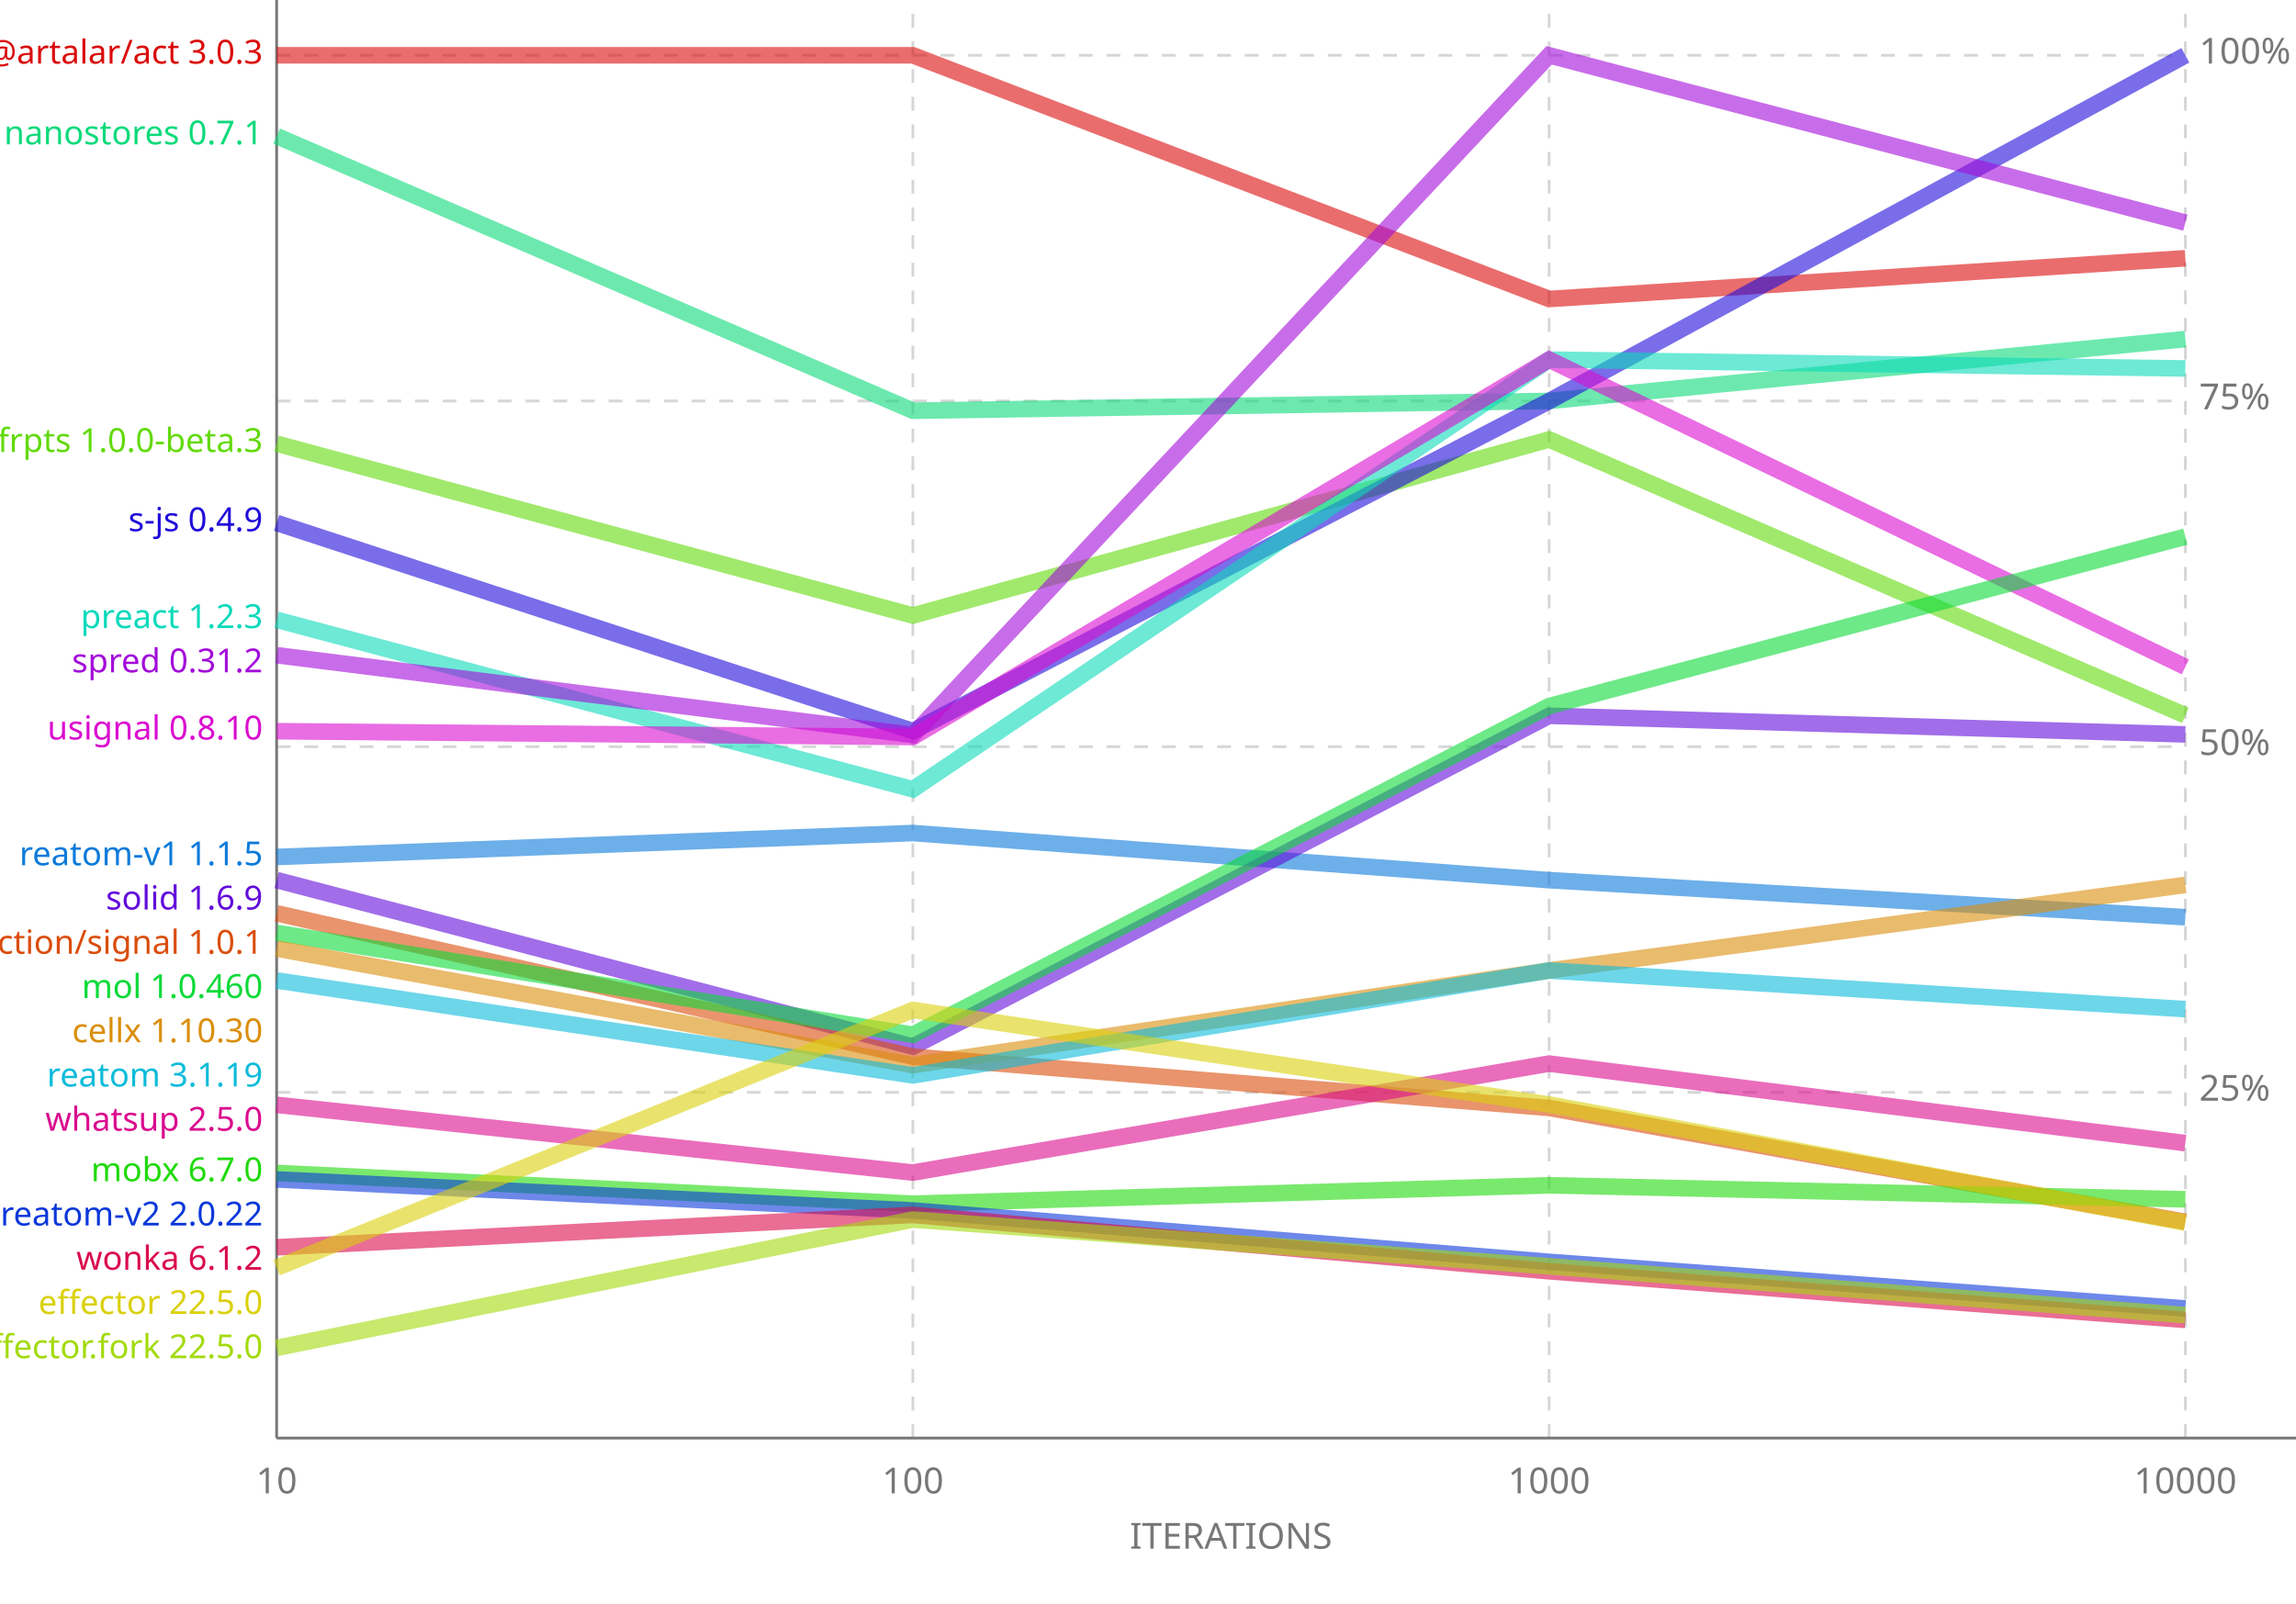
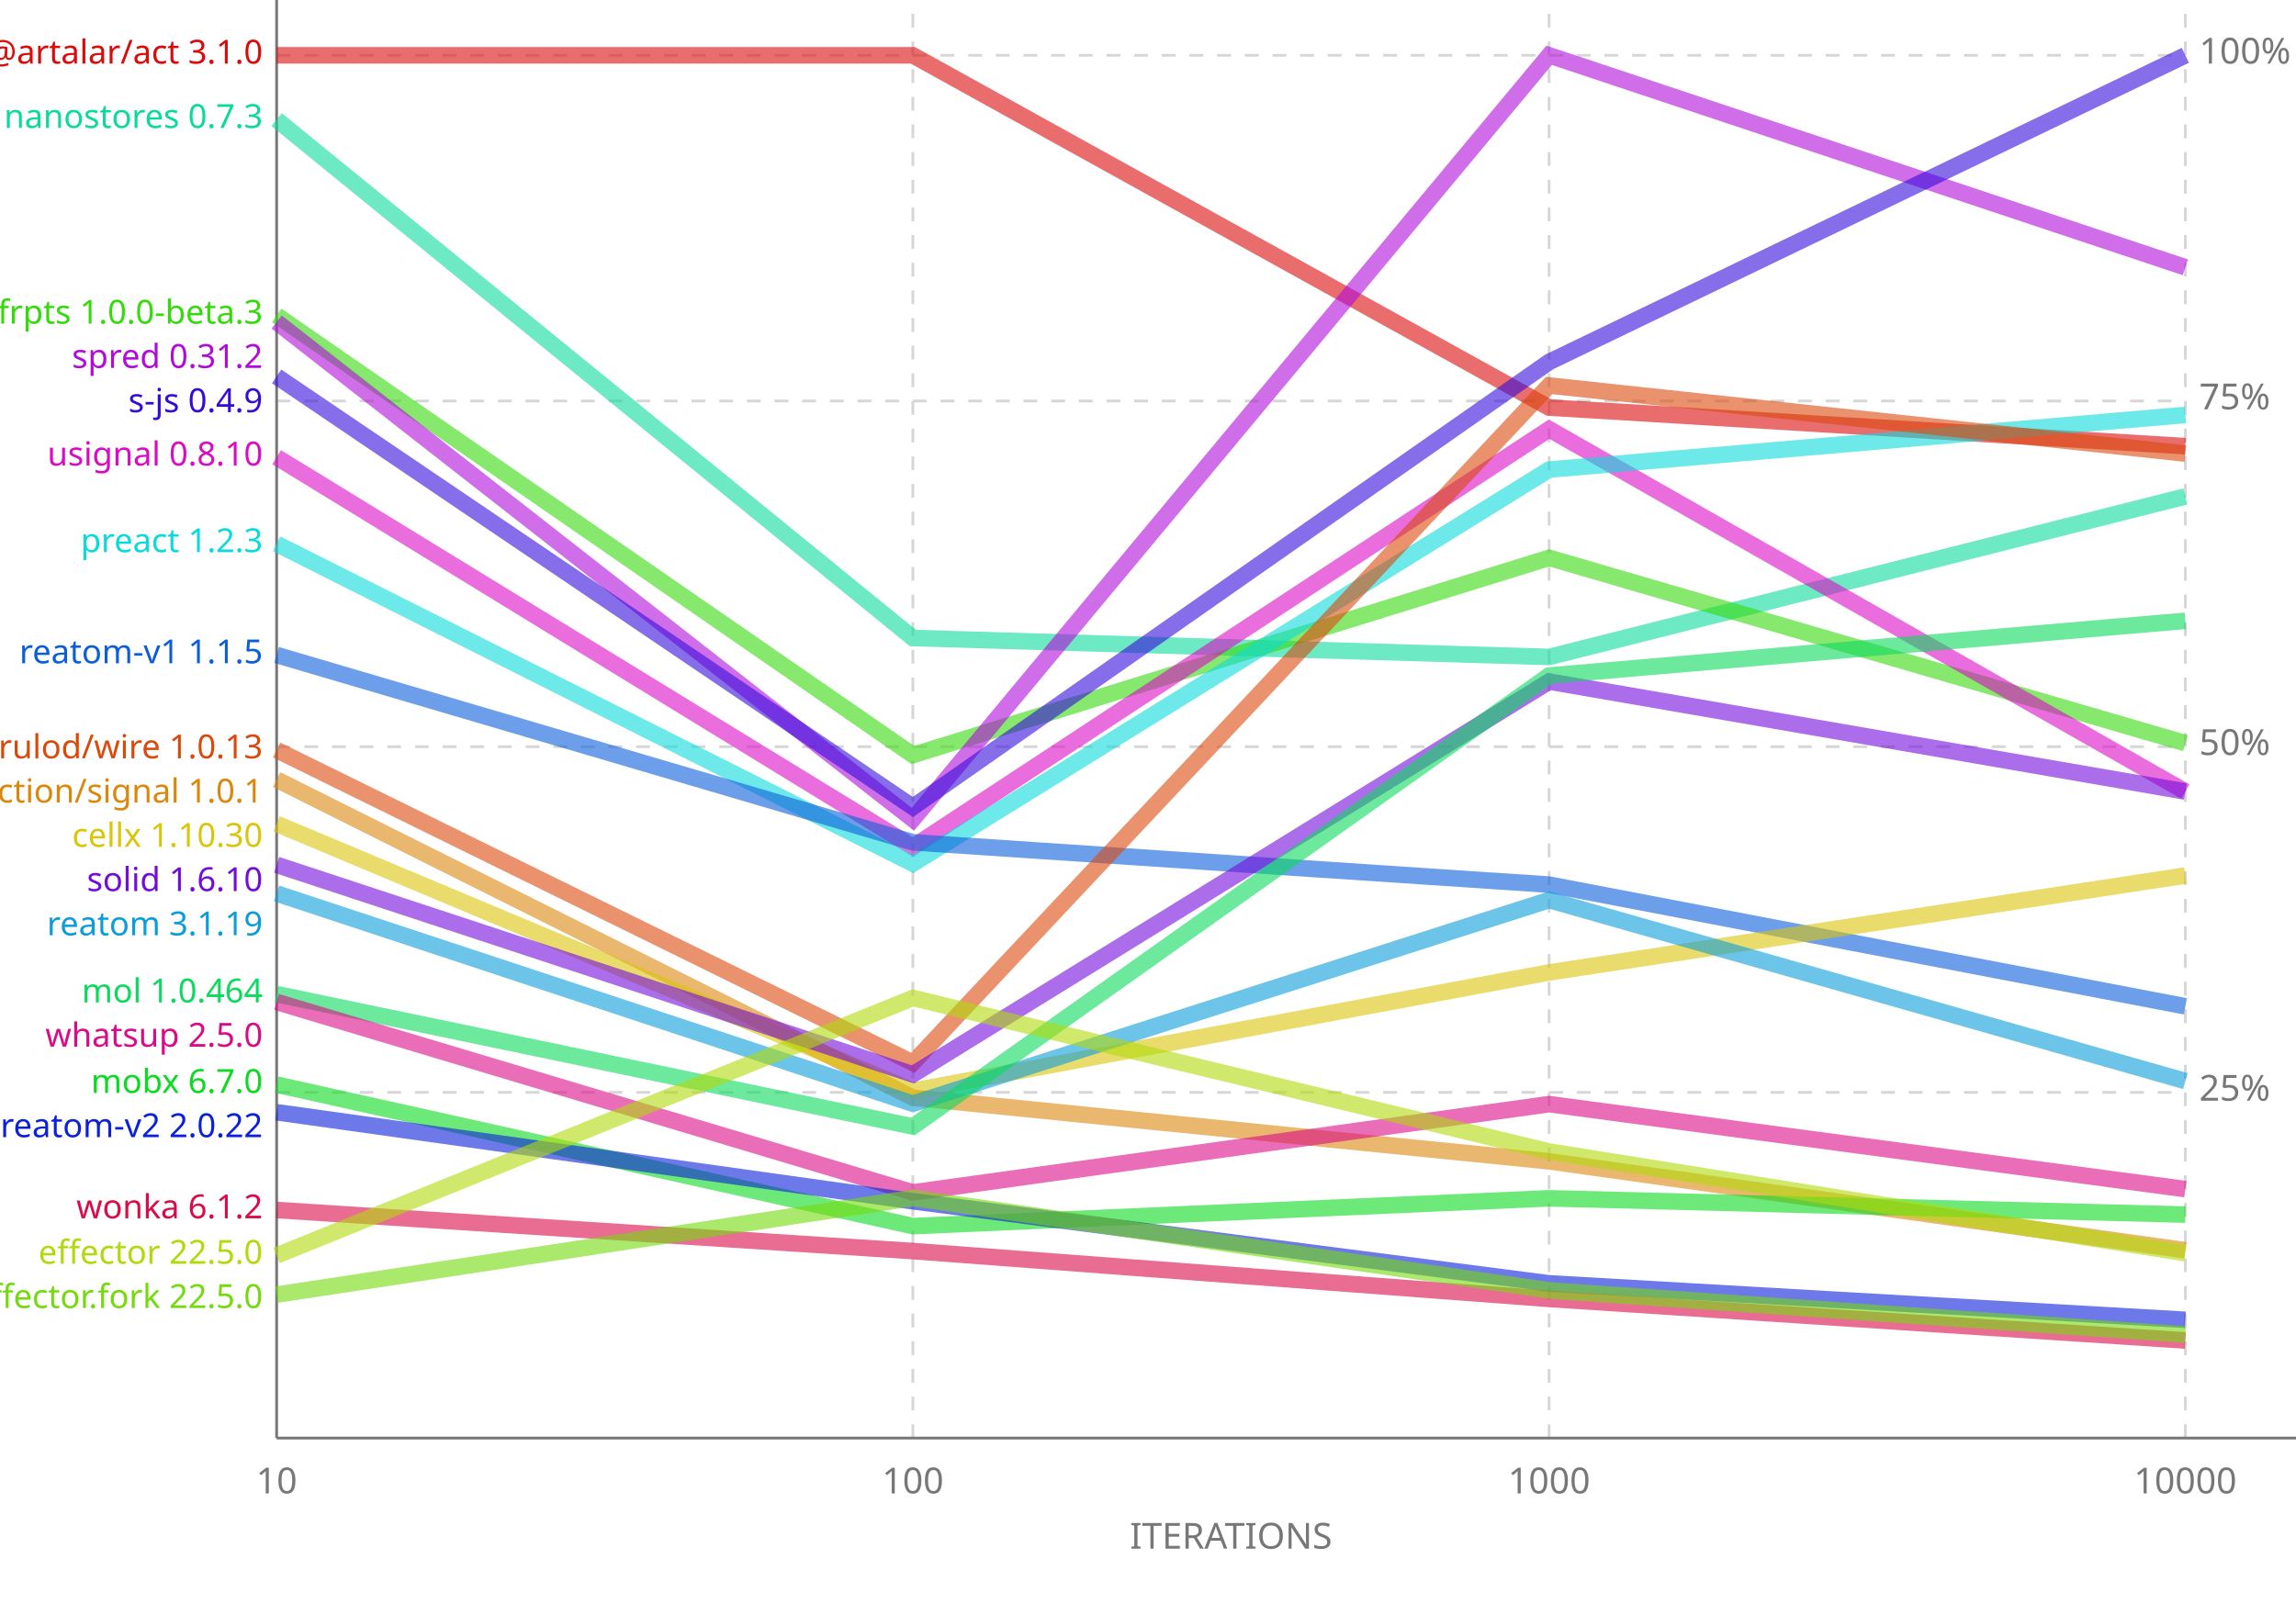
<svg xmlns="http://www.w3.org/2000/svg" id="bench-chart" viewBox="0 0 830 580">
  <style>
    #bench-chart .grid {
      stroke: #777777;
      stroke-width: 1;
    }

    #bench-chart .dashed {
      stroke: #777777;
      opacity: 0.3;
      stroke-width: 1;
      stroke-dasharray: 5, 5;
    }

    #bench-chart .labels {
      fill: #777777;
      font-size: 13px;
      font-family: sans-serif;
    }

    #bench-chart .x-labels {
      text-anchor: middle;
    }

    #bench-chart .y-labels {
      text-anchor: start;
    }

    #bench-chart .lib-label {
      font-size: 12px;
      font-family: sans-serif;
      text-anchor: end;
    }

    #bench-chart .line-med {
      stroke-width: 6;
      opacity: 0.6;
    }
  </style>
  <g class="grid">
    <line x1="100" y1="520" x2="830" y2="520" />
    <line x1="100" y1="520" x2="100" y2="0" />
  </g>
  <g class="dashed">
    <line x1="330" y1="520" x2="330" y2="0" />
    <line x1="560" y1="520" x2="560" y2="0" />
    <line x1="790" y1="520" x2="790" y2="0" />
    <line x1="100" y1="20" x2="790" y2="20" />
    <line x1="100" y1="145" x2="790" y2="145" />
    <line x1="100" y1="270" x2="790" y2="270" />
    <line x1="100" y1="395" x2="790" y2="395" />
  </g>
  <g class="labels x-labels">
    <text x="100" y="540">10</text>
    <text x="330" y="540">100</text>
    <text x="560" y="540">1000</text>
    <text x="790" y="540">10000</text>
    <text x="445" y="560">ITERATIONS</text>
  </g>
  <g class="labels y-labels">
    <text x="795" y="23">100%</text>
    <text x="795" y="148">75%</text>
    <text x="795" y="273">50%</text>
    <text x="795" y="398">25%</text>
  </g>
  <g>
-     <text class="lib-label" x="95" y="23" fill="hsl(0, 90%, 45%)">@artalar/act 3.0.3</text>
-     <polyline class="line-med" fill="none" stroke="hsl(0, 90%, 45%)" points="100,20 330,20 560,108.114 790,93.388" />
+     <text class="lib-label" x="95" y="23" fill="hsl(0, 90%, 45%)">@artalar/act 3.1.0</text>
+     <polyline class="line-med" fill="none" stroke="hsl(0, 90%, 45%)" points="100,20 330,20 560,147.375 790,161.335" />
  </g>
  <g>
-     <text class="lib-label" x="95" y="52.2" fill="hsl(152, 90%, 45%)">nanostores 0.7.1</text>
-     <polyline class="line-med" fill="none" stroke="hsl(152, 90%, 45%)" points="100,49.2 330,148.521 560,144.982 790,122.618" />
+     <text class="lib-label" x="95" y="46.261" fill="hsl(162, 90%, 45%)">nanostores 0.7.3</text>
+     <polyline class="line-med" fill="none" stroke="hsl(162, 90%, 45%)" points="100,43.261 330,230.701 560,237.556 790,179.507" />
  </g>
  <g>
-     <text class="lib-label" x="95" y="163.42" fill="hsl(95, 90%, 45%)">frpts 1.0.0-beta.3</text>
-     <polyline class="line-med" fill="none" stroke="hsl(95, 90%, 45%)" points="100,160.42 330,222.569 560,158.916 790,258.684" />
+     <text class="lib-label" x="95" y="117.04" fill="hsl(108, 90%, 45%)">frpts 1.0.0-beta.3</text>
+     <polyline class="line-med" fill="none" stroke="hsl(108, 90%, 45%)" points="100,114.04 330,273.027 560,201.714 790,268.73" />
  </g>
  <g>
-     <text class="lib-label" x="95" y="192.076" fill="hsl(246, 90%, 45%)">s-js 0.4.9</text>
-     <polyline class="line-med" fill="none" stroke="hsl(246, 90%, 45%)" points="100,189.076 330,264.359 560,145.037 790,20" />
+     <text class="lib-label" x="95" y="133.04" fill="hsl(288, 90%, 45%)">spred 0.31.2</text>
+     <polyline class="line-med" fill="none" stroke="hsl(288, 90%, 45%)" points="100,116.436 330,296.253 560,20 790,96.657" />
  </g>
  <g>
-     <text class="lib-label" x="95" y="227.115" fill="hsl(171, 90%, 45%)">preact 1.2.3</text>
-     <polyline class="line-med" fill="none" stroke="hsl(171, 90%, 45%)" points="100,224.115 330,285.412 560,130.047 790,133.231" />
+     <text class="lib-label" x="95" y="149.04" fill="hsl(252, 90%, 45%)">s-js 0.4.9</text>
+     <polyline class="line-med" fill="none" stroke="hsl(252, 90%, 45%)" points="100,136.112 330,291.817 560,130.885 790,20" />
  </g>
  <g>
-     <text class="lib-label" x="95" y="243.115" fill="hsl(284, 90%, 45%)">spred 0.31.2</text>
-     <polyline class="line-med" fill="none" stroke="hsl(284, 90%, 45%)" points="100,236.926 330,265.781 560,20 790,80.517" />
+     <text class="lib-label" x="95" y="168.322" fill="hsl(306, 90%, 45%)">usignal 0.8.10</text>
+     <polyline class="line-med" fill="none" stroke="hsl(306, 90%, 45%)" points="100,165.322 330,306.266 560,155.193 790,286.226" />
  </g>
  <g>
-     <text class="lib-label" x="95" y="267.406" fill="hsl(303, 90%, 45%)">usignal 0.8.10</text>
-     <polyline class="line-med" fill="none" stroke="hsl(303, 90%, 45%)" points="100,264.406 330,266.494 560,130.047 790,241.146" />
+     <text class="lib-label" x="95" y="199.649" fill="hsl(180, 90%, 45%)">preact 1.2.3</text>
+     <polyline class="line-med" fill="none" stroke="hsl(180, 90%, 45%)" points="100,196.649 330,312.3 560,169.805 790,150.04" />
  </g>
  <g>
-     <text class="lib-label" x="95" y="312.874" fill="hsl(208, 90%, 45%)">reatom-v1 1.1.5</text>
-     <polyline class="line-med" fill="none" stroke="hsl(208, 90%, 45%)" points="100,309.874 330,301.229 560,318.267 790,331.659" />
+     <text class="lib-label" x="95" y="239.844" fill="hsl(216, 90%, 45%)">reatom-v1 1.1.5</text>
+     <polyline class="line-med" fill="none" stroke="hsl(216, 90%, 45%)" points="100,236.844 330,304.575 560,319.882 790,363.887" />
  </g>
  <g>
-     <text class="lib-label" x="95" y="328.874" fill="hsl(265, 90%, 45%)">solid 1.6.9</text>
-     <polyline class="line-med" fill="none" stroke="hsl(265, 90%, 45%)" points="100,318.232 330,378.455 560,258.823 790,265.558" />
+     <text class="lib-label" x="95" y="274.208" fill="hsl(18, 90%, 45%)">@krulod/wire 1.0.13</text>
+     <polyline class="line-med" fill="none" stroke="hsl(18, 90%, 45%)" points="100,271.208 330,384.313 560,139.403 790,164.009" />
  </g>
  <g>
-     <text class="lib-label" x="95" y="344.874" fill="hsl(19, 90%, 45%)">@webreflection/signal 1.0.1</text>
-     <polyline class="line-med" fill="none" stroke="hsl(19, 90%, 45%)" points="100,330.244 330,382.099 560,400.628 790,441.823" />
+     <text class="lib-label" x="95" y="290.208" fill="hsl(36, 90%, 45%)">@webreflection/signal 1.0.1</text>
+     <polyline class="line-med" fill="none" stroke="hsl(36, 90%, 45%)" points="100,281.9 330,396.904 560,419.935 790,452.097" />
  </g>
  <g>
-     <text class="lib-label" x="95" y="360.874" fill="hsl(133, 90%, 45%)">mol 1.0.460</text>
-     <polyline class="line-med" fill="none" stroke="hsl(133, 90%, 45%)" points="100,337.327 330,374.143 560,255.32 790,194.061" />
+     <text class="lib-label" x="95" y="306.208" fill="hsl(54, 90%, 45%)">cellx 1.10.30</text>
+     <polyline class="line-med" fill="none" stroke="hsl(54, 90%, 45%)" points="100,297.898 330,394.417 560,351.628 790,316.592" />
  </g>
  <g>
-     <text class="lib-label" x="95" y="376.874" fill="hsl(38, 90%, 45%)">cellx 1.10.30</text>
-     <polyline class="line-med" fill="none" stroke="hsl(38, 90%, 45%)" points="100,342.996 330,385.162 560,350.924 790,319.976" />
+     <text class="lib-label" x="95" y="322.208" fill="hsl(270, 90%, 45%)">solid 1.6.10</text>
+     <polyline class="line-med" fill="none" stroke="hsl(270, 90%, 45%)" points="100,312.726 330,388.505 560,246.444 790,286.213" />
  </g>
  <g>
-     <text class="lib-label" x="95" y="392.874" fill="hsl(189, 90%, 45%)">reatom 3.1.19</text>
-     <polyline class="line-med" fill="none" stroke="hsl(189, 90%, 45%)" points="100,354.538 330,388.858 560,350.947 790,364.899" />
+     <text class="lib-label" x="95" y="338.208" fill="hsl(198, 90%, 45%)">reatom 3.1.19</text>
+     <polyline class="line-med" fill="none" stroke="hsl(198, 90%, 45%)" points="100,323.076 330,399.099 560,325.455 790,390.909" />
  </g>
  <g>
-     <text class="lib-label" x="95" y="408.874" fill="hsl(322, 90%, 45%)">whatsup 2.5.0</text>
-     <polyline class="line-med" fill="none" stroke="hsl(322, 90%, 45%)" points="100,399.505 330,423.996 560,384.592 790,413.361" />
+     <text class="lib-label" x="95" y="362.472" fill="hsl(144, 90%, 45%)">mol 1.0.464</text>
+     <polyline class="line-med" fill="none" stroke="hsl(144, 90%, 45%)" points="100,359.472 330,407.34 560,244.275 790,224.477" />
  </g>
  <g>
-     <text class="lib-label" x="95" y="427.125" fill="hsl(114, 90%, 45%)">mobx 6.7.0</text>
-     <polyline class="line-med" fill="none" stroke="hsl(114, 90%, 45%)" points="100,424.125 330,435.255 560,428.601 790,433.675" />
+     <text class="lib-label" x="95" y="378.472" fill="hsl(324, 90%, 45%)">whatsup 2.5.0</text>
+     <polyline class="line-med" fill="none" stroke="hsl(324, 90%, 45%)" points="100,362.311 330,431.183 560,399.252 790,429.982" />
  </g>
  <g>
-     <text class="lib-label" x="95" y="443.125" fill="hsl(227, 90%, 45%)">reatom-v2 2.0.22</text>
-     <polyline class="line-med" fill="none" stroke="hsl(227, 90%, 45%)" points="100,426.481 330,437.707 560,456.278 790,473.142" />
+     <text class="lib-label" x="95" y="395.194" fill="hsl(126, 90%, 45%)">mobx 6.7.0</text>
+     <polyline class="line-med" fill="none" stroke="hsl(126, 90%, 45%)" points="100,392.194 330,443.365 560,433.312 790,439.193" />
  </g>
  <g>
-     <text class="lib-label" x="95" y="459.125" fill="hsl(341, 90%, 45%)">wonka 6.1.2</text>
-     <polyline class="line-med" fill="none" stroke="hsl(341, 90%, 45%)" points="100,451.016 330,439.313 560,459.694 790,477.283" />
+     <text class="lib-label" x="95" y="411.194" fill="hsl(234, 90%, 45%)">reatom-v2 2.0.22</text>
+     <polyline class="line-med" fill="none" stroke="hsl(234, 90%, 45%)" points="100,402.185 330,434.373 560,464.059 790,477.244" />
  </g>
  <g>
-     <text class="lib-label" x="95" y="475.125" fill="hsl(57, 90%, 45%)">effector 22.5.0</text>
-     <polyline class="line-med" fill="none" stroke="hsl(57, 90%, 45%)" points="100,458.398 330,365.212 560,399.392 790,442.133" />
+     <text class="lib-label" x="95" y="440.539" fill="hsl(342, 90%, 45%)">wonka 6.1.2</text>
+     <polyline class="line-med" fill="none" stroke="hsl(342, 90%, 45%)" points="100,437.539 330,452.384 560,469.686 790,484.709" />
  </g>
  <g>
-     <text class="lib-label" x="95" y="491.125" fill="hsl(76, 90%, 45%)">effector.fork 22.5.0</text>
-     <polyline class="line-med" fill="none" stroke="hsl(76, 90%, 45%)" points="100,487.388 330,440.995 560,457.902 790,475.548" />
+     <text class="lib-label" x="95" y="456.978" fill="hsl(72, 90%, 45%)">effector 22.5.0</text>
+     <polyline class="line-med" fill="none" stroke="hsl(72, 90%, 45%)" points="100,453.978 330,360.858 560,416.384 790,453.16" />
+   </g>
+   <g>
+     <text class="lib-label" x="95" y="472.978" fill="hsl(90, 90%, 45%)">effector.fork 22.5.0</text>
+     <polyline class="line-med" fill="none" stroke="hsl(90, 90%, 45%)" points="100,468.128 330,433.182 560,466.619 790,482.573" />
  </g>
</svg>
